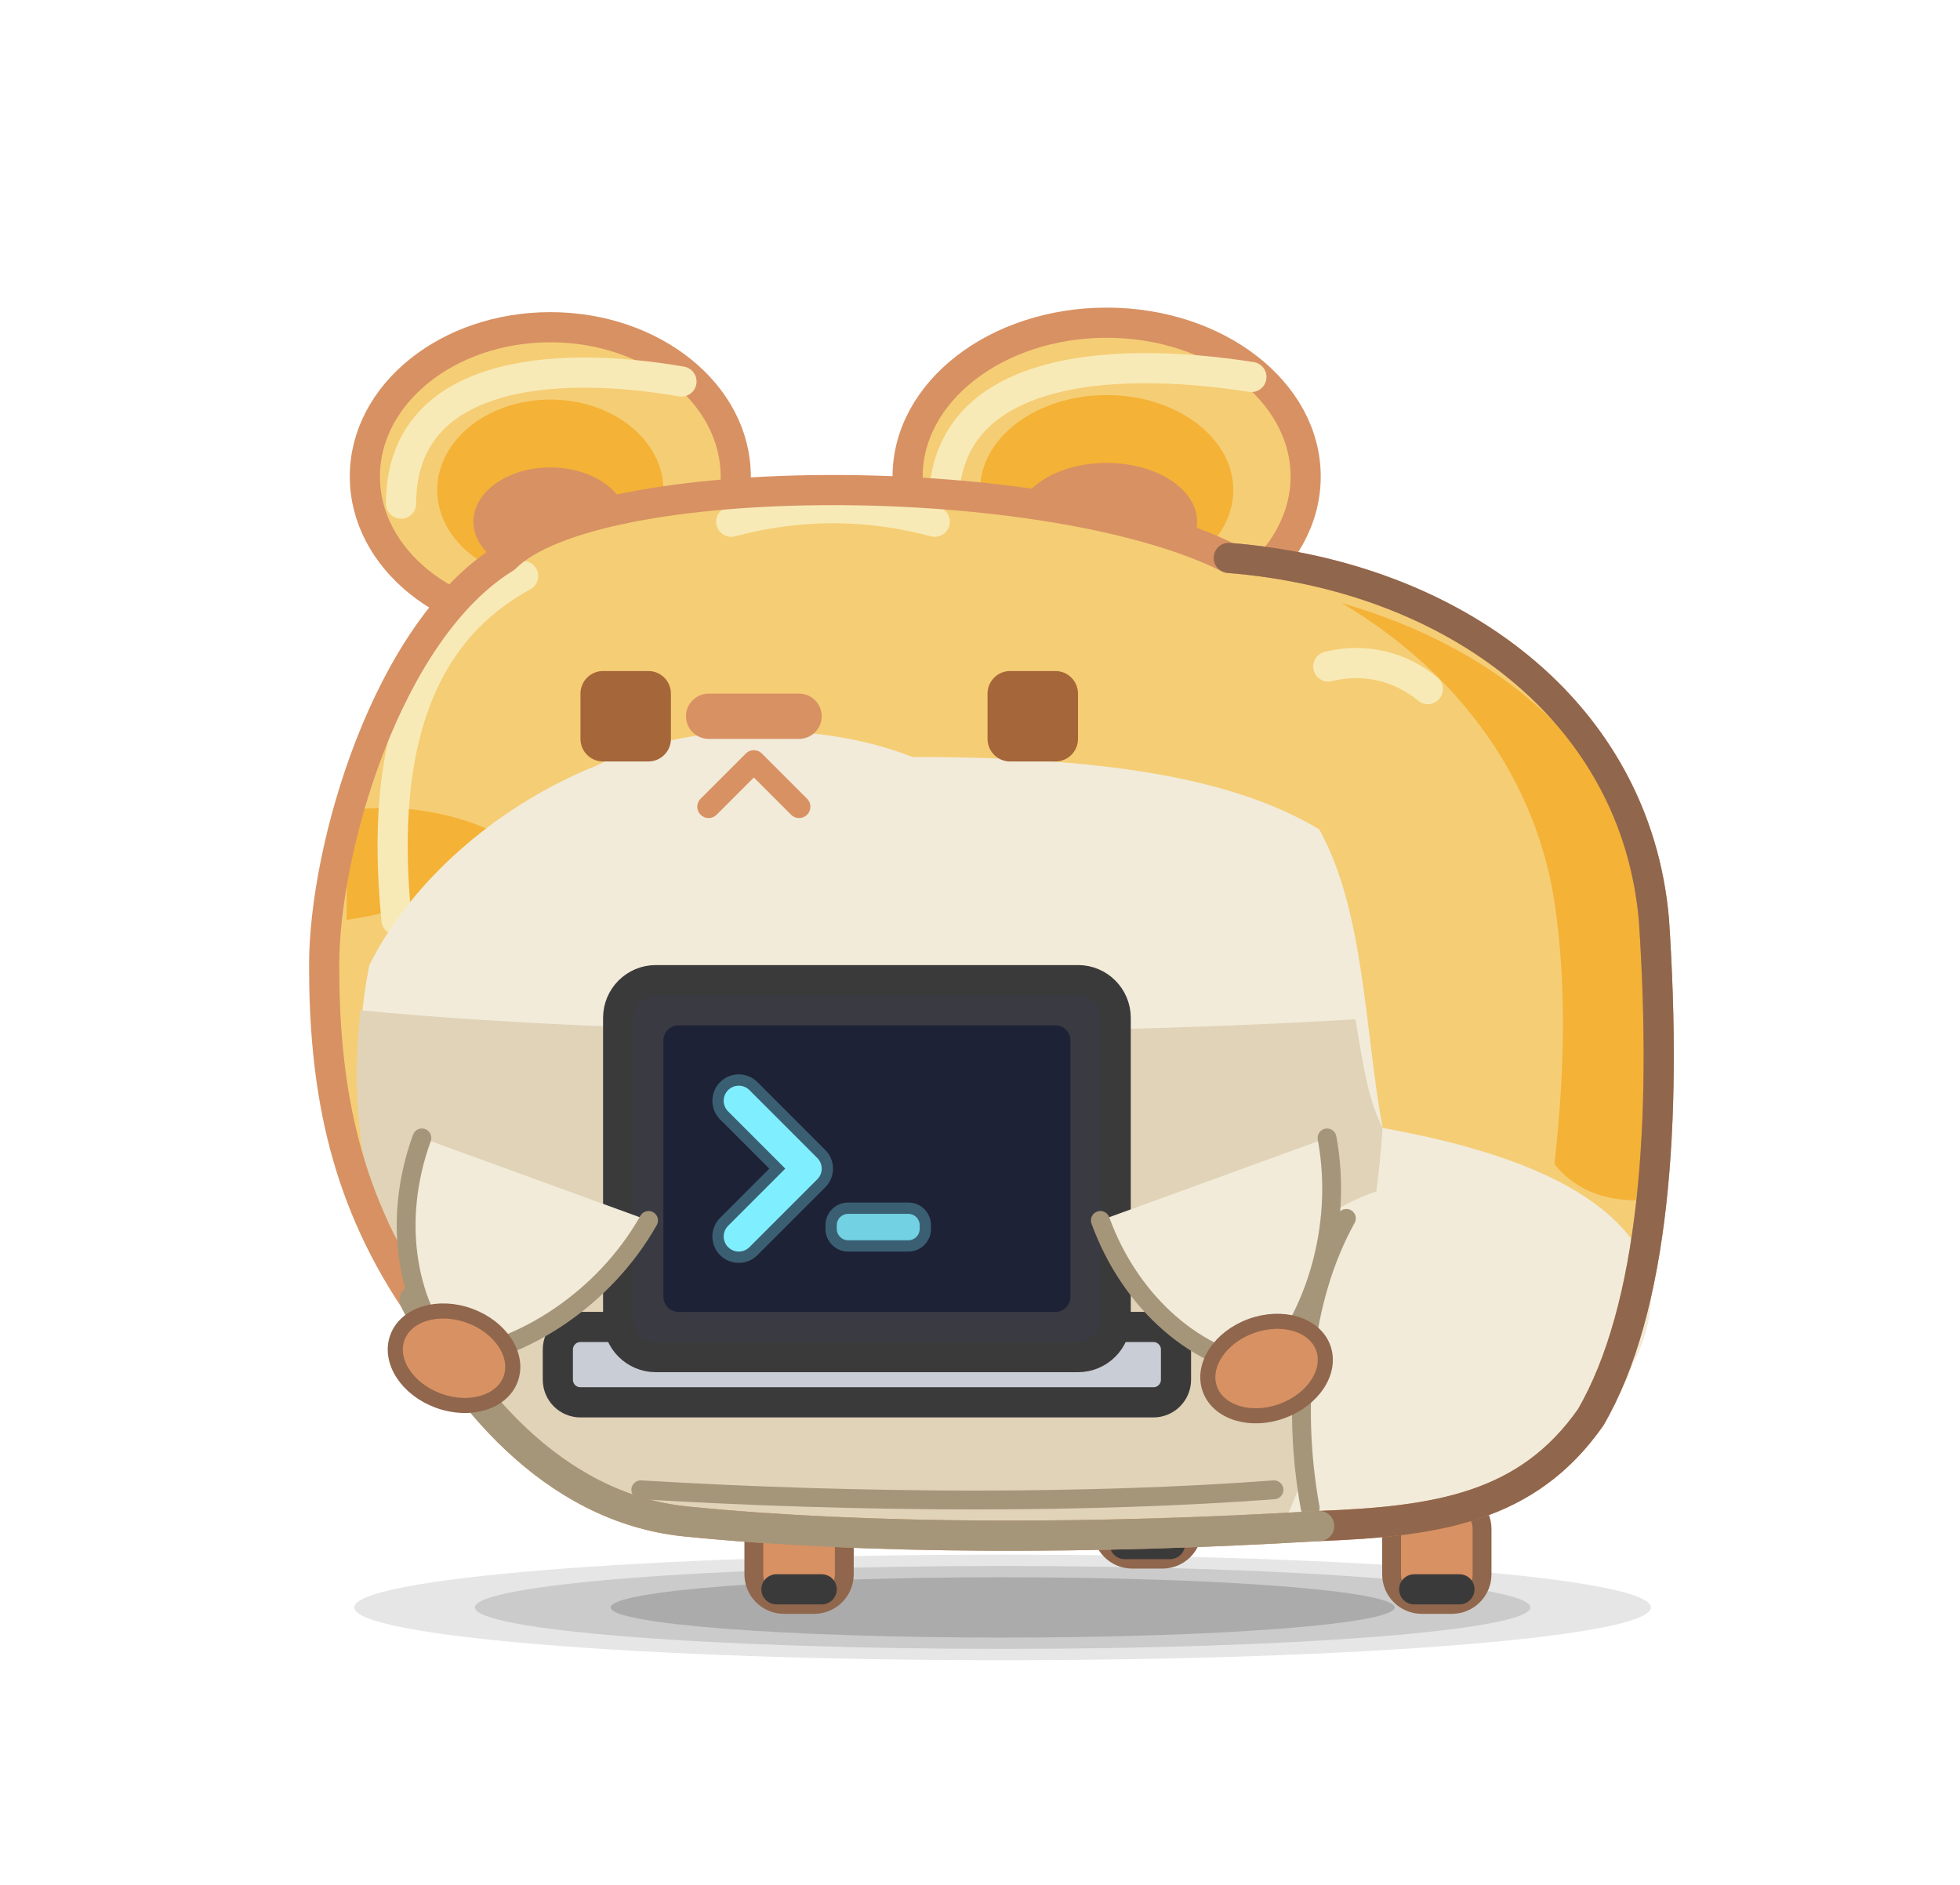
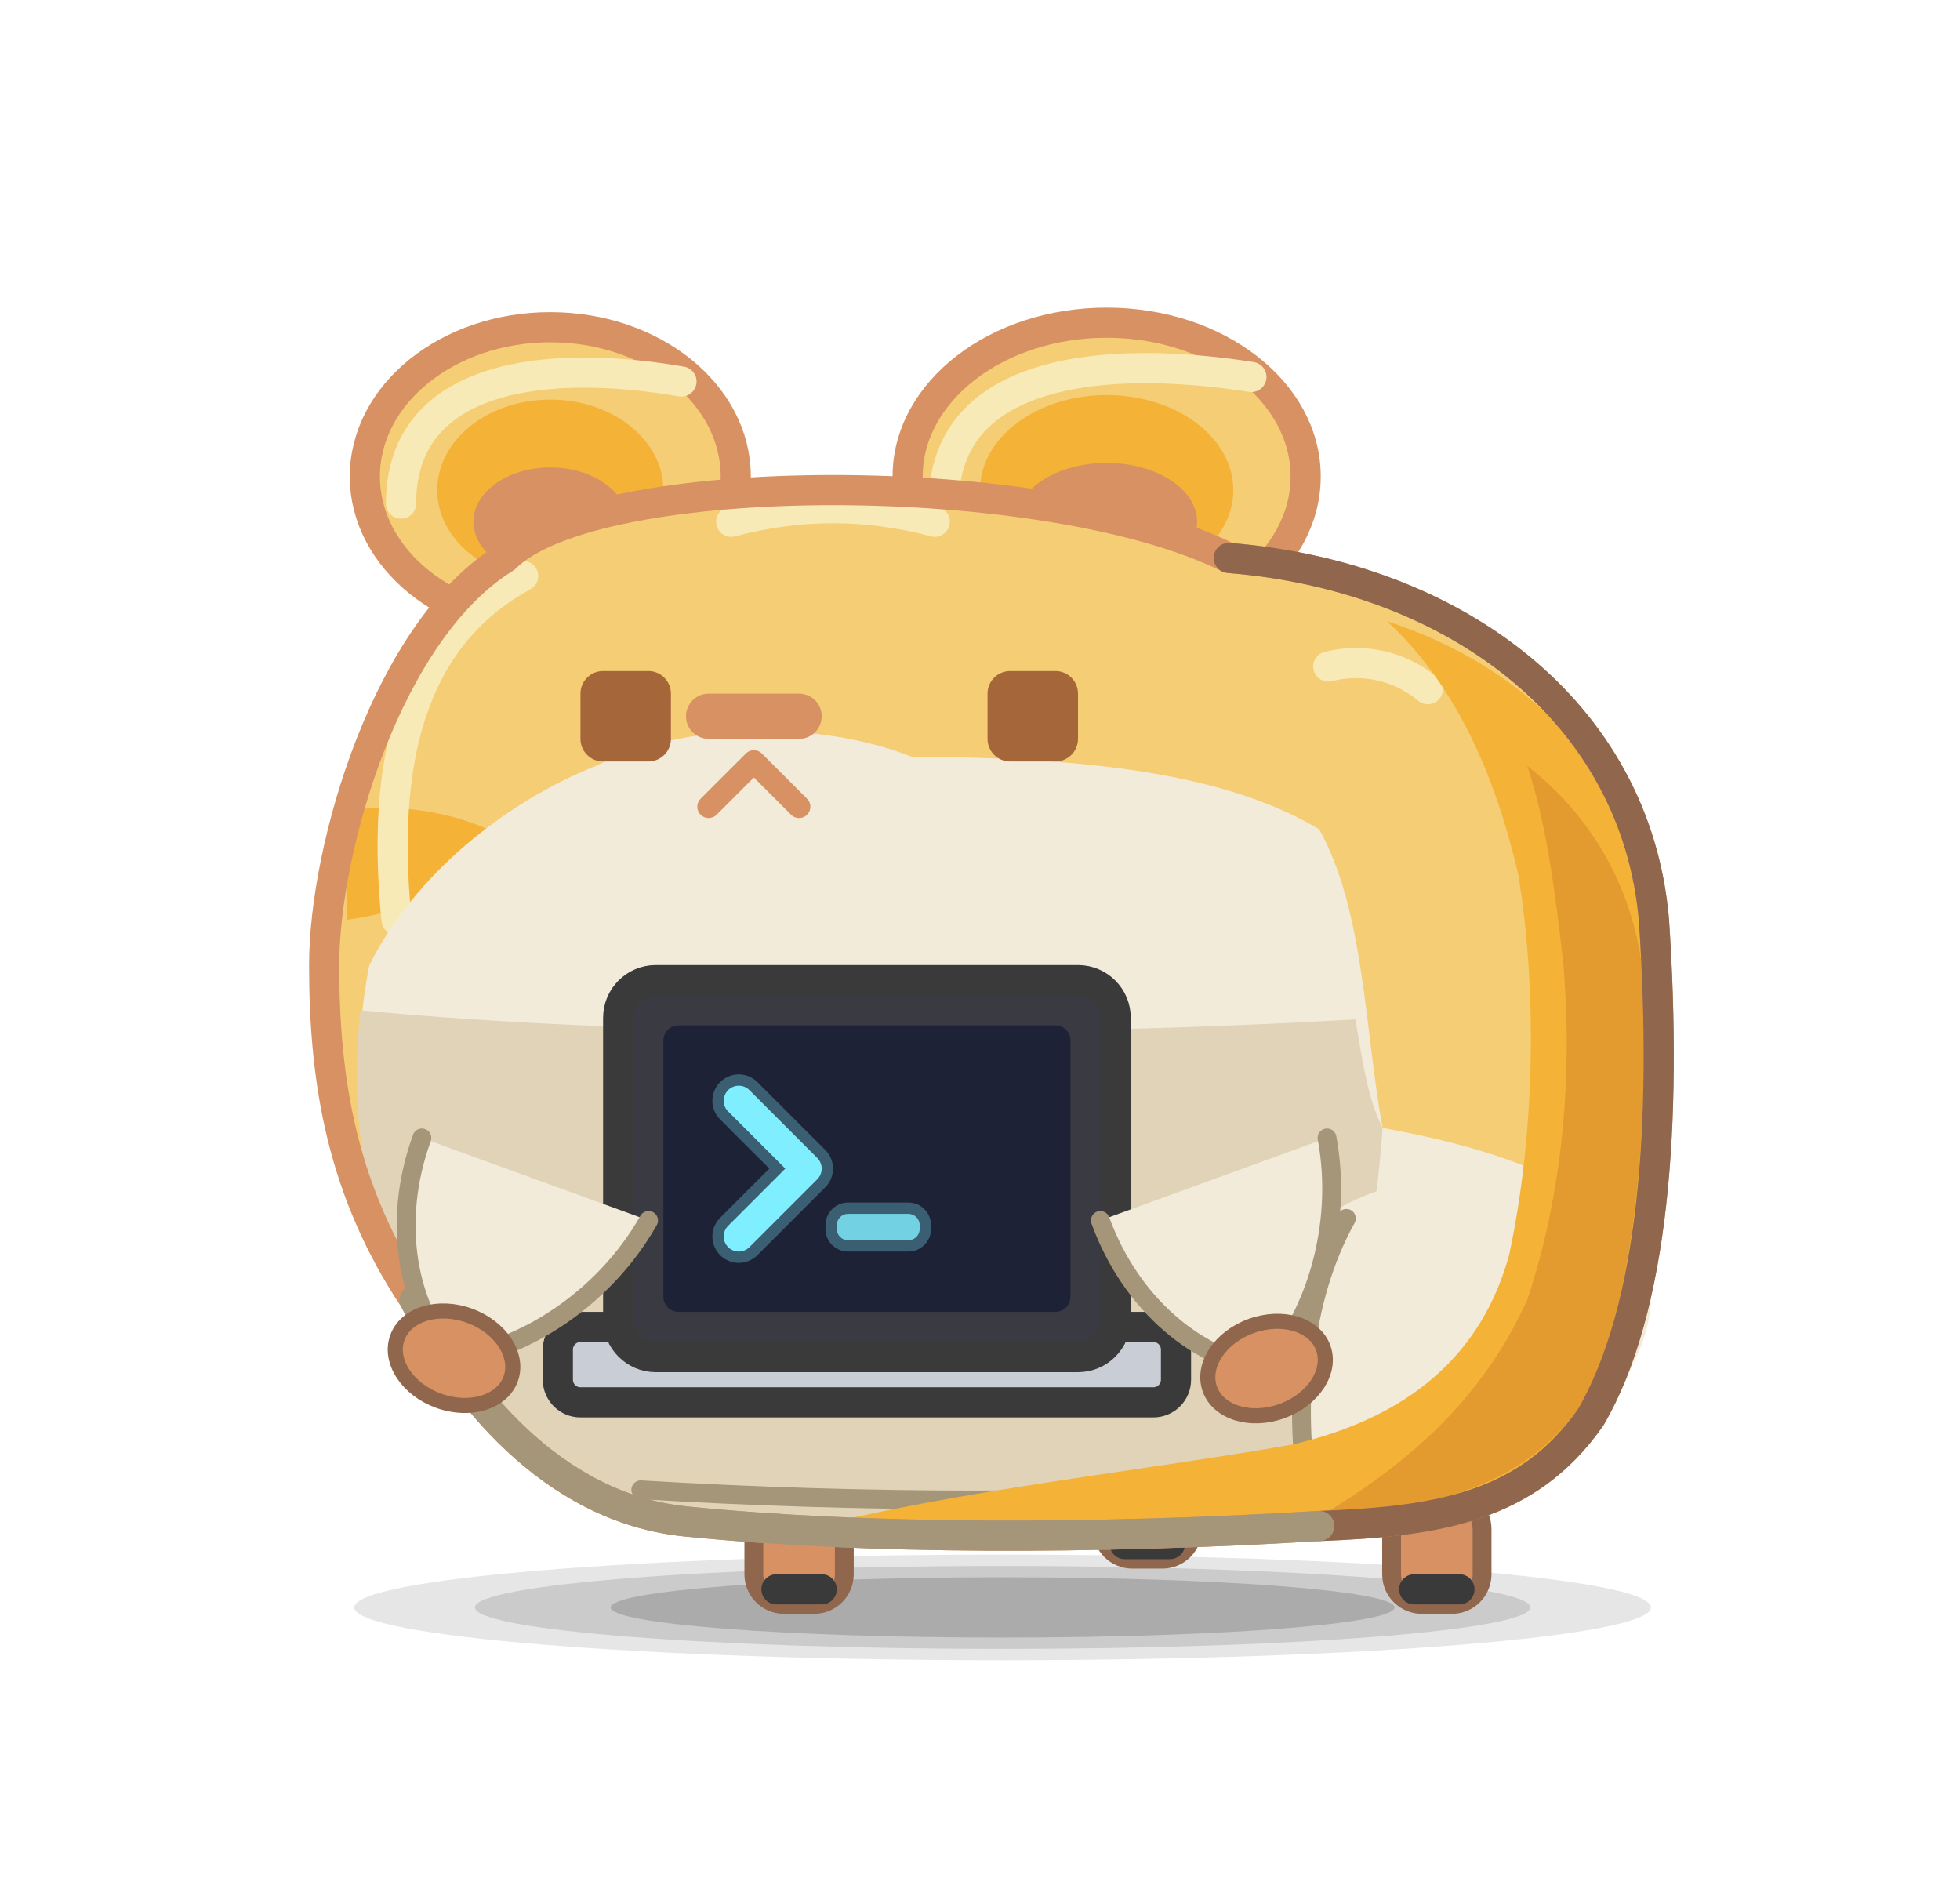
<svg xmlns="http://www.w3.org/2000/svg" viewBox="0 0 260 250" width="520" height="500">
  <style>
    .breathe { transform-origin: 130px 212px; animation: breathe 2.6s ease-in-out infinite; }
    @keyframes breathe { 0%, 100% { transform: scale(1, 1); } 50% { transform: scale(1.015, 0.985); } }
    .bob-l, .bob-r { animation: bob 2.6s ease-in-out infinite; }
    .bob-r { animation-delay: -1.3s; }
    @keyframes bob { 0%, 100% { transform: translateY(0); } 50% { transform: translateY(-1.5px); } }
    .type { animation: type 1.1s steps(1, end) infinite; }
    @keyframes type { 0% { transform: translateY(0); } 8% { transform: translate(-2px, 3px); }
      16% { transform: translateY(0); } 26% { transform: translate(3px, 3px); } 34% { transform: translateY(0); }
      44% { transform: translate(-1px, 3px); } 52% { transform: translateY(0); } 100% { transform: translateY(0); } }
    .caret { animation: caret 1s steps(1, end) infinite; }
    @keyframes caret { 0% { opacity: 1; } 50% { opacity: 0; } }
    @media (prefers-reduced-motion: reduce) { .breathe, .bob-l, .bob-r, .type, .caret { animation: none; } }
  </style>
  <g transform="translate(130 217) scale(1 1) translate(-130 -217)" opacity="1">
    <g id="shadow">
      <ellipse cx="133.0" cy="213.2" rx="86" ry="7" fill="#000" opacity="0.10" />
      <ellipse cx="133.0" cy="213.2" rx="70" ry="5.5" fill="#000" opacity="0.12" />
      <ellipse cx="133.0" cy="213.2" rx="52" ry="4" fill="#000" opacity="0.16" />
    </g>
  </g>
  <g transform="translate(0 0) translate(130 217) scale(1 1) translate(-130 -217)">
    <g id="figure">
      <g class="breathe">
        <g id="ears">
          <ellipse cx="73.0" cy="63.2" rx="24.6" ry="19.8" fill="#F5CD75" stroke="#D89163" stroke-width="4" />
          <path d="M53.2 66.8 C53.2 49.4 73.0 47.6 90.4 50.6" fill="none" stroke="#F8EAB6" stroke-width="4" stroke-linecap="round" />
          <ellipse cx="73.0" cy="65.0" rx="15" ry="12" fill="#F4B236" />
          <ellipse cx="73.0" cy="69.2" rx="10.2" ry="7.2" fill="#D89163" />
          <ellipse cx="146.8" cy="63.2" rx="26.4" ry="20.4" fill="#F5CD75" stroke="#D89163" stroke-width="4" />
          <path d="M125.2 66.8 C125.2 48.8 146.8 47.0 166.0 50.0" fill="none" stroke="#F8EAB6" stroke-width="4" stroke-linecap="round" />
          <ellipse cx="146.8" cy="65.0" rx="16.8" ry="12.6" fill="#F4B236" />
          <ellipse cx="146.8" cy="69.2" rx="12" ry="7.8" fill="#D89163" />
        </g>
        <g id="feet">
          <g id="foot-1">
            <rect x="100.0" y="198.8" width="12" height="14" rx="4" fill="#D89163" stroke="#90664C" stroke-width="2.5" />
            <rect x="101.0" y="208.8" width="10" height="4" rx="2" fill="#3B3A3A" />
          </g>
          <g id="foot-2">
            <rect x="146.2" y="192.8" width="12" height="14" rx="4" fill="#D89163" stroke="#90664C" stroke-width="2.5" />
            <rect x="147.2" y="202.8" width="10" height="4" rx="2" fill="#3B3A3A" />
          </g>
          <g id="foot-3">
            <rect x="184.6" y="198.8" width="12" height="14" rx="4" fill="#D89163" stroke="#90664C" stroke-width="2.5" />
            <rect x="185.6" y="208.8" width="10" height="4" rx="2" fill="#3B3A3A" />
          </g>
        </g>
        <g id="body">
          <path d="M67.0 74.0 C79.0 62.0 139.0 62.0 163.0 74.0 C193.0 76.4 217.0 94.4 219.4 122.0 C221.2 149.0 219.4 173.6 211.0 188.0 C202.6 200.0 190.6 201.8 175.0 202.4 C145.0 204.2 115.0 204.2 91.0 201.8 C73.0 200.0 61.0 184.4 55.0 172.4 C45.4 158.0 43.0 143.6 43.0 128.0 C43.0 112.4 51.4 83.6 67.0 74.0 Z" fill="#F5CD75" />
-           <path d="M178.0 80.0 C199.0 86.0 217.0 100.4 218.2 122.0 C219.4 137.0 218.8 149.0 217.0 159.2 C212.2 159.2 208.6 157.4 206.2 154.4 C207.4 143.6 208.0 131.6 206.2 119.6 C203.8 104.0 194.2 89.6 178.0 80.0 Z" fill="#F4B236" />
          <path d="M46.0 107.6 C52.0 106.4 61.0 107.6 67.0 111.2 C61.0 117.2 55.0 120.8 46.0 122.0 Z" fill="#F4B236" />
          <path d="M52.6 122.0 C50.2 98.0 56.2 83.6 69.4 76.4 M97.0 69.2 C106.0 66.8 115.0 66.8 124.0 69.2" fill="none" stroke="#F8EAB6" stroke-width="4" stroke-linecap="round" />
          <path d="M176.2 88.4 C181.0 87.2 185.8 88.4 189.4 91.4" fill="none" stroke="#F8EAB6" stroke-width="4" stroke-linecap="round" />
          <path d="M79.0 101.6 C91.0 95.6 109.0 95.6 121.0 100.4 C145.0 100.4 163.0 102.8 175.0 110.0 C181.0 120.8 181.0 136.4 183.4 149.6 C196.6 152.0 214.6 156.8 218.8 168.8 C220.0 176.0 216.4 183.2 211.0 188.0 C202.6 200.0 190.6 201.8 175.0 202.4 C145.0 204.2 115.0 204.2 91.0 201.8 C73.0 200.0 61.0 184.4 55.0 172.4 C46.6 158.0 46.6 140.0 49.0 128.0 C55.0 116.0 67.0 106.4 79.0 101.6 Z" fill="#F2EBD9" />
          <path d="M47.8 134.0 C85.0 137.6 139.0 137.6 179.8 135.2 C181.0 142.4 181.6 146.0 183.4 149.6 C182.2 167.6 177.4 185.6 170.2 202.4 C145.0 204.2 115.0 204.2 91.0 201.8 C73.0 200.0 61.0 184.4 55.0 172.4 C47.2 158.0 46.6 146.0 47.8 134.0 Z" fill="#E0D3B8" />
          <path d="M177.4 160.4 C189.4 153.2 208.6 155.6 215.8 167.6 C219.4 177.2 216.4 184.4 211.0 189.2 C202.6 200.0 190.6 201.8 175.0 202.4 C170.2 188.0 171.4 171.2 177.4 160.4 Z" fill="#F2EBD9" />
          <path d="M85.0 197.6 C115.0 199.4 145.0 199.4 169.0 197.6" fill="none" stroke="#A5967A" stroke-width="2.5" stroke-linecap="round" />
          <path d="M178.6 161.6 C172.6 172.4 171.4 186.8 173.8 200.0" fill="none" stroke="#A5967A" stroke-width="2.5" stroke-linecap="round" />
+           <path d="M184.0 82.4 C202.6 88.4 217.0 102.8 218.8 122.0 C220.6 148.4 219.4 173.6 211.0 188.0 C202.6 200.0 190.6 201.8 175.0 202.4 C151.0 203.6 127.0 204.2 106.0 203.0 C127.0 197.6 151.0 195.2 171.4 191.6 C187.0 188.0 196.6 179.6 200.2 166.4 C203.8 149.6 203.8 130.4 201.4 116.0 C197.8 100.4 191.8 89.6 184.0 82.4 Z" fill="#F4B236" />
+           <path d="M202.6 101.6 C213.4 110.0 218.2 122.0 218.2 134.0 C218.2 152.0 217.0 170.0 211.0 184.4 C203.8 196.4 191.8 200.0 175.0 201.2 C187.0 194.0 196.6 185.6 202.6 172.4 C207.4 158.0 208.6 142.4 207.4 128.0 C206.2 117.2 205.0 108.8 202.6 101.6 Z" fill="#E39A2E" />
          <path d="M67.0 74.0 C79.0 62.0 139.0 62.0 163.0 74.0 C193.0 76.4 217.0 94.4 219.4 122.0 C221.2 149.0 219.4 173.6 211.0 188.0 C202.6 200.0 190.6 201.8 175.0 202.4 C145.0 204.2 115.0 204.2 91.0 201.8 C73.0 200.0 61.0 184.4 55.0 172.4 C45.4 158.0 43.0 143.6 43.0 128.0 C43.0 112.4 51.4 83.6 67.0 74.0 Z" fill="none" stroke="#D89163" stroke-width="4" stroke-linejoin="round" />
          <path d="M163.0 74.0 C193.0 76.4 217.0 94.4 219.4 122.0 C221.2 149.0 219.4 173.6 211.0 188.0 C202.6 200.0 190.6 201.8 175.0 202.4" fill="none" stroke="#90664C" stroke-width="4" stroke-linecap="round" />
          <path d="M175.0 202.4 C145.0 204.2 115.0 204.2 91.0 201.8 C73.0 200.0 61.0 184.4 55.0 172.4" fill="none" stroke="#A5967A" stroke-width="4" stroke-linecap="round" />
        </g>
        <g id="face">
          <rect x="91.0" y="92.0" width="18" height="6" rx="3" fill="#D89163" />
          <path d="M94.0 107.0 L100.0 101.0 L106.0 107.0" fill="none" stroke="#D89163" stroke-width="3" stroke-linecap="round" stroke-linejoin="round" />
        </g>
        <g id="eyes">
          <g id="eye-left" transform="translate(83.0 95.0)">
            <rect x="-6.0" y="-6.0" width="12" height="12" rx="3" fill="#A5663A" />
          </g>
          <g id="eye-right" transform="translate(137.0 95.0)">
            <rect x="-6.0" y="-6.0" width="12" height="12" rx="3" fill="#A5663A" />
          </g>
        </g>
        <g id="prop">
          <g transform="translate(115.0 158) translate(-185 -172)">
            <rect x="144" y="190" width="82" height="10" rx="3" fill="#C9CDD6" stroke="#3B3A3A" stroke-width="4" />
            <rect x="152" y="144" width="66" height="50" rx="5" fill="#3A3A43" stroke="#3B3A3A" stroke-width="4" />
            <rect x="158" y="150" width="54" height="38" rx="2" fill="#1E2236" />
            <path d="M168 160 L177 169 L168 178" fill="none" stroke="#7FEFFF" stroke-width="7" stroke-linecap="round" stroke-linejoin="round" opacity="0.3" />
            <path d="M168 160 L177 169 L168 178" fill="none" stroke="#7FEFFF" stroke-width="4" stroke-linecap="round" stroke-linejoin="round" />
            <g id="caret" class="caret">
              <rect x="179.5" y="173.5" width="14" height="6.5" rx="3" fill="#7FEFFF" opacity="0.3" />
              <rect x="181" y="175" width="11" height="3.5" rx="1.5" fill="#7FEFFF" opacity="0.8" />
            </g>
          </g>
        </g>
        <g id="arms">
          <g id="arm-left" transform="translate(71.0 156.4) rotate(20)">
            <g class="type">
              <path d="M-16 0 C-16 12 -10 22 -2 26 C6 22 14 12 16 0 Z" fill="#F2EBD9" />
              <path d="M-16 0 C-16 12 -10 22 -2 26 C6 22 14 12 16 0" fill="none" stroke="#A5967A" stroke-width="2.5" stroke-linecap="round" />
              <ellipse cx="-2" cy="26" rx="8" ry="6" fill="#D89163" stroke="#90664C" stroke-width="2" />
            </g>
          </g>
          <g id="arm-right" transform="translate(161.0 156.4) rotate(-20)">
            <g>
              <path d="M-16 0 C-16 12 -10 22 -2 26 C6 22 14 12 16 0 Z" fill="#F2EBD9" />
              <path d="M-16 0 C-16 12 -10 22 -2 26 C6 22 14 12 16 0" fill="none" stroke="#A5967A" stroke-width="2.5" stroke-linecap="round" />
              <ellipse cx="-2" cy="26" rx="8" ry="6" fill="#D89163" stroke="#90664C" stroke-width="2" />
            </g>
          </g>
        </g>
      </g>
    </g>
  </g>
</svg>
